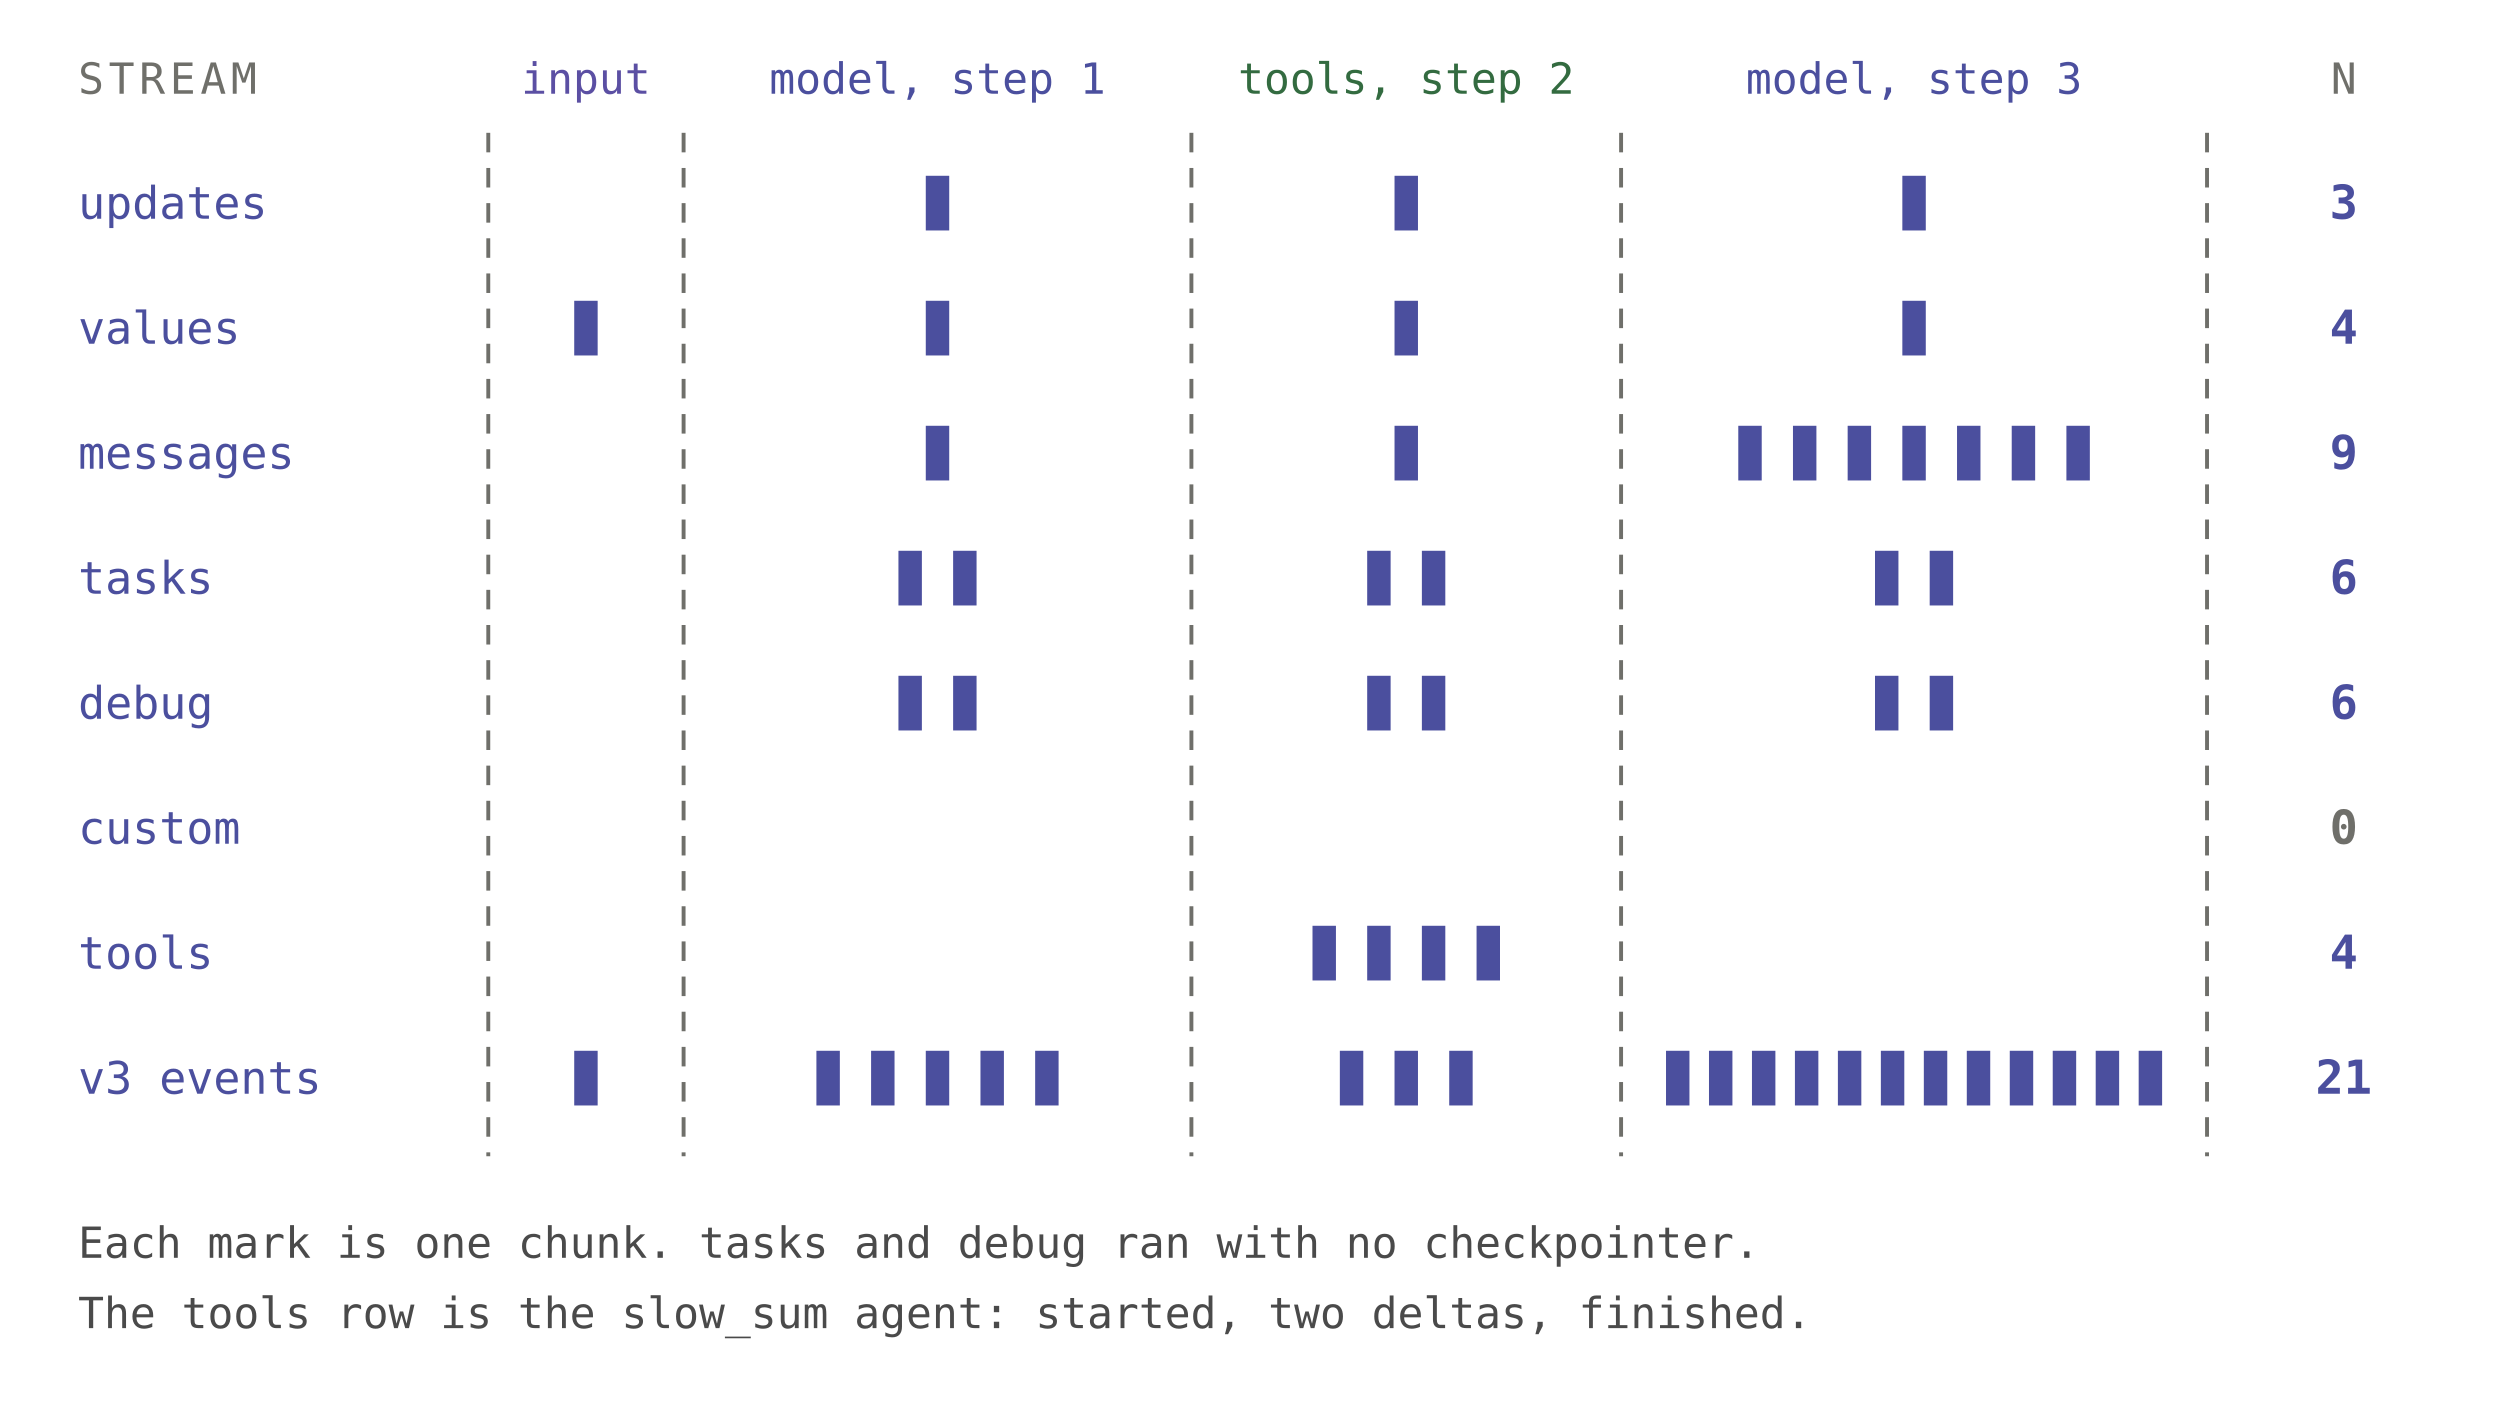
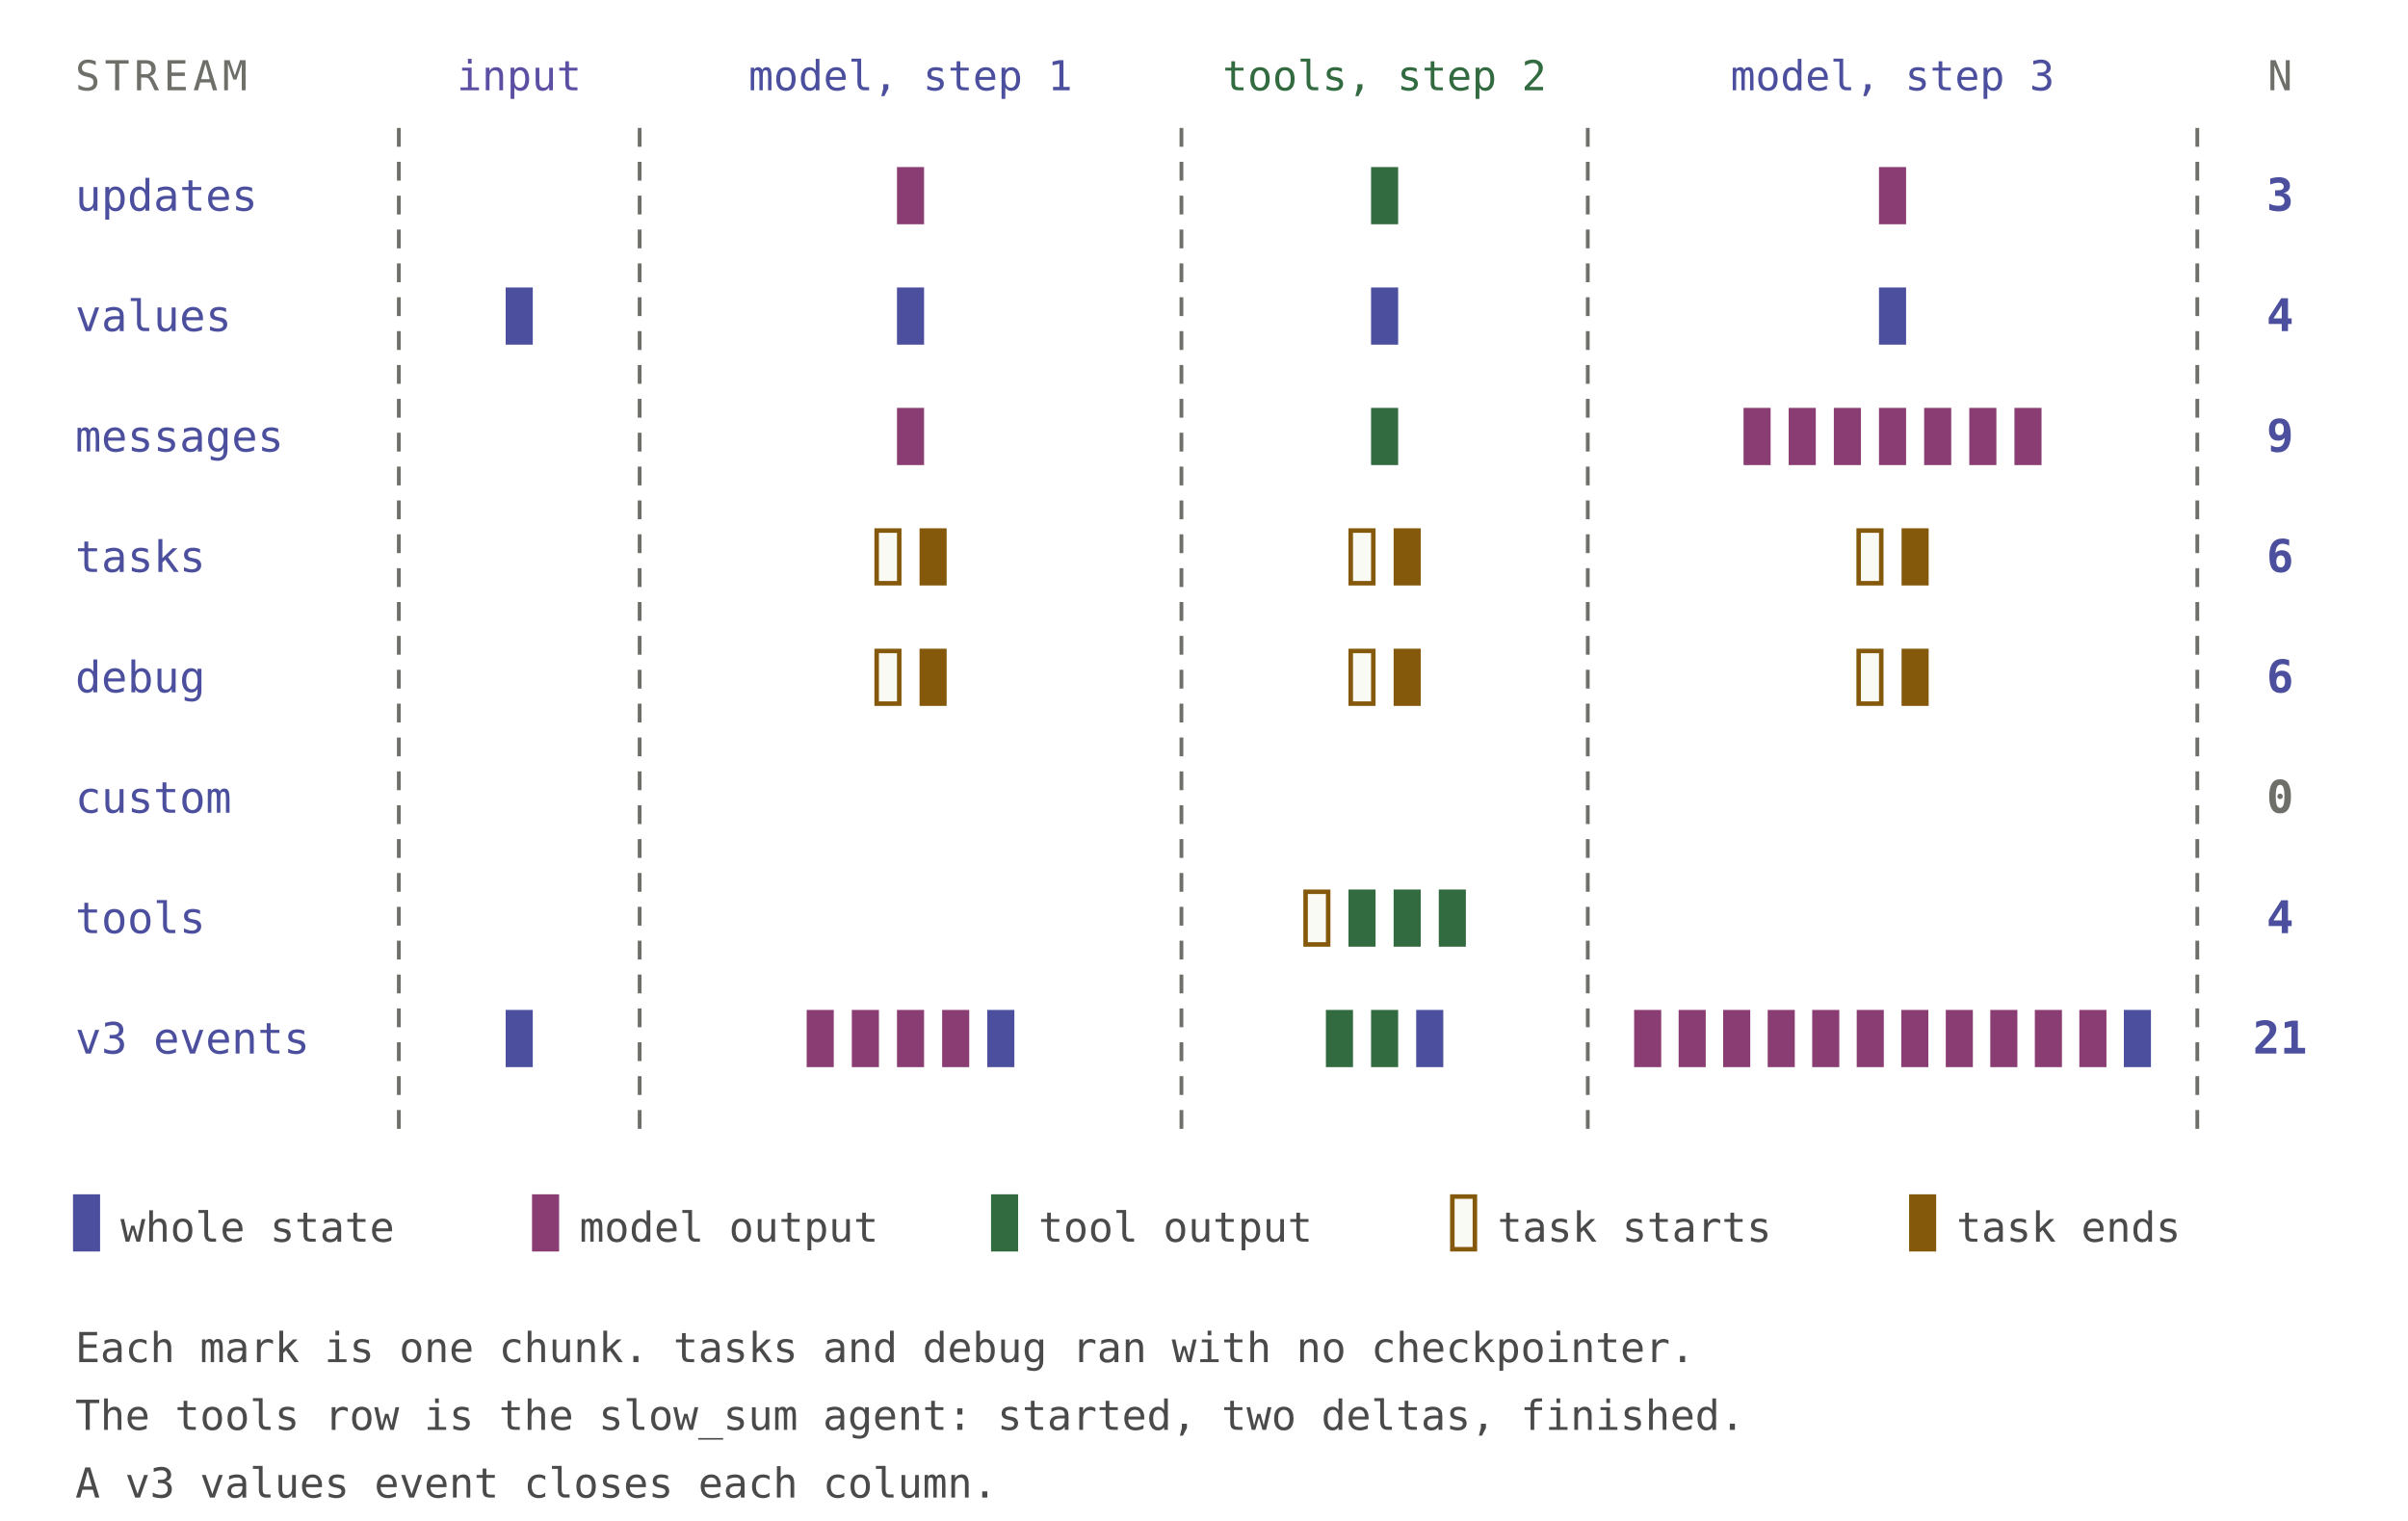
- <svg xmlns="http://www.w3.org/2000/svg" viewBox="0 0 640 360" role="img" aria-labelledby="fig-4-1-title fig-4-1-desc" font-family="JetBrains Mono, ui-monospace, monospace">
-   <text x="150" y="24" font-size="11" text-anchor="middle" fill="var(--m-violet-ink, #5b4fa3)">input</text>
-   <line x1="125" y1="34" x2="125" y2="296" stroke="var(--m-ink-mute, #6f6f6a)" stroke-width="1" stroke-dasharray="5 4" />
-   <text x="240" y="24" font-size="11" text-anchor="middle" fill="var(--m-indigo-ink, #4b4f9e)">model, step 1</text>
-   <line x1="175" y1="34" x2="175" y2="296" stroke="var(--m-ink-mute, #6f6f6a)" stroke-width="1" stroke-dasharray="5 4" />
-   <text x="360" y="24" font-size="11" text-anchor="middle" fill="var(--m-green-ink, #336b40)">tools, step 2</text>
-   <line x1="305" y1="34" x2="305" y2="296" stroke="var(--m-ink-mute, #6f6f6a)" stroke-width="1" stroke-dasharray="5 4" />
-   <text x="490" y="24" font-size="11" text-anchor="middle" fill="var(--m-indigo-ink, #4b4f9e)">model, step 3</text>
-   <line x1="415" y1="34" x2="415" y2="296" stroke="var(--m-ink-mute, #6f6f6a)" stroke-width="1" stroke-dasharray="5 4" />
-   <line x1="565" y1="34" x2="565" y2="296" stroke="var(--m-ink-mute, #6f6f6a)" stroke-width="1" stroke-dasharray="5 4" />
+ <svg xmlns="http://www.w3.org/2000/svg" viewBox="0 0 640 404" role="img" aria-labelledby="fig-4-1-title fig-4-1-desc" font-family="JetBrains Mono, ui-monospace, monospace">
+   <text x="138" y="24" font-size="11" text-anchor="middle" fill="var(--m-violet-ink, #5b4fa3)">input</text>
+   <line x1="106" y1="34" x2="106" y2="300" stroke="var(--m-ink-mute, #6f6f6a)" stroke-width="1" stroke-dasharray="5 4" />
+   <text x="242" y="24" font-size="11" text-anchor="middle" fill="var(--m-indigo-ink, #4b4f9e)">model, step 1</text>
+   <line x1="170" y1="34" x2="170" y2="300" stroke="var(--m-ink-mute, #6f6f6a)" stroke-width="1" stroke-dasharray="5 4" />
+   <text x="368" y="24" font-size="11" text-anchor="middle" fill="var(--m-green-ink, #336b40)">tools, step 2</text>
+   <line x1="314" y1="34" x2="314" y2="300" stroke="var(--m-ink-mute, #6f6f6a)" stroke-width="1" stroke-dasharray="5 4" />
+   <text x="503" y="24" font-size="11" text-anchor="middle" fill="var(--m-indigo-ink, #4b4f9e)">model, step 3</text>
+   <line x1="422" y1="34" x2="422" y2="300" stroke="var(--m-ink-mute, #6f6f6a)" stroke-width="1" stroke-dasharray="5 4" />
+   <line x1="584" y1="34" x2="584" y2="300" stroke="var(--m-ink-mute, #6f6f6a)" stroke-width="1" stroke-dasharray="5 4" />
  <text x="20" y="24" font-size="11" letter-spacing="1.2" fill="var(--m-ink-mute, #6f6f6a)">STREAM</text>
-   <text x="600" y="24" font-size="11" text-anchor="middle" letter-spacing="1.2" fill="var(--m-ink-mute, #6f6f6a)">N</text>
-   <text x="20" y="56" font-size="11.5" fill="var(--m-indigo-ink, #4b4f9e)">updates</text>
-   <rect x="237" y="45" width="6" height="14" fill="var(--m-indigo-ink, #4b4f9e)" />
-   <rect x="357" y="45" width="6" height="14" fill="var(--m-indigo-ink, #4b4f9e)" />
-   <rect x="487" y="45" width="6" height="14" fill="var(--m-indigo-ink, #4b4f9e)" />
-   <text x="600" y="56" font-size="12" text-anchor="middle" font-weight="700" fill="var(--m-indigo-ink, #4b4f9e)">3</text>
-   <text x="20" y="88" font-size="11.5" fill="var(--m-indigo-ink, #4b4f9e)">values</text>
-   <rect x="147" y="77" width="6" height="14" fill="var(--m-indigo-ink, #4b4f9e)" />
-   <rect x="237" y="77" width="6" height="14" fill="var(--m-indigo-ink, #4b4f9e)" />
-   <rect x="357" y="77" width="6" height="14" fill="var(--m-indigo-ink, #4b4f9e)" />
-   <rect x="487" y="77" width="6" height="14" fill="var(--m-indigo-ink, #4b4f9e)" />
-   <text x="600" y="88" font-size="12" text-anchor="middle" font-weight="700" fill="var(--m-indigo-ink, #4b4f9e)">4</text>
-   <text x="20" y="120" font-size="11.5" fill="var(--m-indigo-ink, #4b4f9e)">messages</text>
-   <rect x="237" y="109" width="6" height="14" fill="var(--m-indigo-ink, #4b4f9e)" />
-   <rect x="357" y="109" width="6" height="14" fill="var(--m-indigo-ink, #4b4f9e)" />
-   <rect x="445" y="109" width="6" height="14" fill="var(--m-indigo-ink, #4b4f9e)" />
-   <rect x="459" y="109" width="6" height="14" fill="var(--m-indigo-ink, #4b4f9e)" />
-   <rect x="473" y="109" width="6" height="14" fill="var(--m-indigo-ink, #4b4f9e)" />
-   <rect x="487" y="109" width="6" height="14" fill="var(--m-indigo-ink, #4b4f9e)" />
-   <rect x="501" y="109" width="6" height="14" fill="var(--m-indigo-ink, #4b4f9e)" />
-   <rect x="515" y="109" width="6" height="14" fill="var(--m-indigo-ink, #4b4f9e)" />
-   <rect x="529" y="109" width="6" height="14" fill="var(--m-indigo-ink, #4b4f9e)" />
-   <text x="600" y="120" font-size="12" text-anchor="middle" font-weight="700" fill="var(--m-indigo-ink, #4b4f9e)">9</text>
-   <text x="20" y="152" font-size="11.5" fill="var(--m-indigo-ink, #4b4f9e)">tasks</text>
-   <rect x="230" y="141" width="6" height="14" fill="var(--m-indigo-ink, #4b4f9e)" />
-   <rect x="244" y="141" width="6" height="14" fill="var(--m-indigo-ink, #4b4f9e)" />
-   <rect x="350" y="141" width="6" height="14" fill="var(--m-indigo-ink, #4b4f9e)" />
-   <rect x="364" y="141" width="6" height="14" fill="var(--m-indigo-ink, #4b4f9e)" />
-   <rect x="480" y="141" width="6" height="14" fill="var(--m-indigo-ink, #4b4f9e)" />
-   <rect x="494" y="141" width="6" height="14" fill="var(--m-indigo-ink, #4b4f9e)" />
-   <text x="600" y="152" font-size="12" text-anchor="middle" font-weight="700" fill="var(--m-indigo-ink, #4b4f9e)">6</text>
-   <text x="20" y="184" font-size="11.5" fill="var(--m-indigo-ink, #4b4f9e)">debug</text>
-   <rect x="230" y="173" width="6" height="14" fill="var(--m-indigo-ink, #4b4f9e)" />
-   <rect x="244" y="173" width="6" height="14" fill="var(--m-indigo-ink, #4b4f9e)" />
-   <rect x="350" y="173" width="6" height="14" fill="var(--m-indigo-ink, #4b4f9e)" />
-   <rect x="364" y="173" width="6" height="14" fill="var(--m-indigo-ink, #4b4f9e)" />
-   <rect x="480" y="173" width="6" height="14" fill="var(--m-indigo-ink, #4b4f9e)" />
-   <rect x="494" y="173" width="6" height="14" fill="var(--m-indigo-ink, #4b4f9e)" />
-   <text x="600" y="184" font-size="12" text-anchor="middle" font-weight="700" fill="var(--m-indigo-ink, #4b4f9e)">6</text>
-   <text x="20" y="216" font-size="11.5" fill="var(--m-indigo-ink, #4b4f9e)">custom</text>
-   <text x="600" y="216" font-size="12" text-anchor="middle" font-weight="700" fill="var(--m-ink-mute, #6f6f6a)">0</text>
-   <text x="20" y="248" font-size="11.5" fill="var(--m-indigo-ink, #4b4f9e)">tools</text>
-   <rect x="336" y="237" width="6" height="14" fill="var(--m-indigo-ink, #4b4f9e)" />
-   <rect x="350" y="237" width="6" height="14" fill="var(--m-indigo-ink, #4b4f9e)" />
-   <rect x="364" y="237" width="6" height="14" fill="var(--m-indigo-ink, #4b4f9e)" />
-   <rect x="378" y="237" width="6" height="14" fill="var(--m-indigo-ink, #4b4f9e)" />
-   <text x="600" y="248" font-size="12" text-anchor="middle" font-weight="700" fill="var(--m-indigo-ink, #4b4f9e)">4</text>
-   <text x="20" y="280" font-size="11.5" fill="var(--m-indigo-ink, #4b4f9e)">v3 events</text>
-   <rect x="147" y="269" width="6" height="14" fill="var(--m-indigo-ink, #4b4f9e)" />
-   <rect x="209" y="269" width="6" height="14" fill="var(--m-indigo-ink, #4b4f9e)" />
-   <rect x="223" y="269" width="6" height="14" fill="var(--m-indigo-ink, #4b4f9e)" />
-   <rect x="237" y="269" width="6" height="14" fill="var(--m-indigo-ink, #4b4f9e)" />
-   <rect x="251" y="269" width="6" height="14" fill="var(--m-indigo-ink, #4b4f9e)" />
-   <rect x="265" y="269" width="6" height="14" fill="var(--m-indigo-ink, #4b4f9e)" />
-   <rect x="343" y="269" width="6" height="14" fill="var(--m-indigo-ink, #4b4f9e)" />
-   <rect x="357" y="269" width="6" height="14" fill="var(--m-indigo-ink, #4b4f9e)" />
-   <rect x="371" y="269" width="6" height="14" fill="var(--m-indigo-ink, #4b4f9e)" />
-   <rect x="426.5" y="269" width="6" height="14" fill="var(--m-indigo-ink, #4b4f9e)" />
-   <rect x="437.5" y="269" width="6" height="14" fill="var(--m-indigo-ink, #4b4f9e)" />
-   <rect x="448.5" y="269" width="6" height="14" fill="var(--m-indigo-ink, #4b4f9e)" />
-   <rect x="459.5" y="269" width="6" height="14" fill="var(--m-indigo-ink, #4b4f9e)" />
-   <rect x="470.5" y="269" width="6" height="14" fill="var(--m-indigo-ink, #4b4f9e)" />
-   <rect x="481.5" y="269" width="6" height="14" fill="var(--m-indigo-ink, #4b4f9e)" />
-   <rect x="492.5" y="269" width="6" height="14" fill="var(--m-indigo-ink, #4b4f9e)" />
-   <rect x="503.5" y="269" width="6" height="14" fill="var(--m-indigo-ink, #4b4f9e)" />
-   <rect x="514.5" y="269" width="6" height="14" fill="var(--m-indigo-ink, #4b4f9e)" />
-   <rect x="525.5" y="269" width="6" height="14" fill="var(--m-indigo-ink, #4b4f9e)" />
-   <rect x="536.5" y="269" width="6" height="14" fill="var(--m-indigo-ink, #4b4f9e)" />
-   <rect x="547.5" y="269" width="6" height="14" fill="var(--m-indigo-ink, #4b4f9e)" />
-   <text x="600" y="280" font-size="12" text-anchor="middle" font-weight="700" fill="var(--m-indigo-ink, #4b4f9e)">21</text>
-   <text x="20" y="322" font-size="11" class="m-serif" fill="var(--m-ink-soft, #4a4a4a)">Each mark is one chunk. tasks and debug ran with no checkpointer.</text>
-   <text x="20" y="340" font-size="11" class="m-serif" fill="var(--m-ink-soft, #4a4a4a)">The tools row is the slow_sum agent: started, two deltas, finished.</text>
+   <text x="606" y="24" font-size="11" text-anchor="middle" letter-spacing="1.2" fill="var(--m-ink-mute, #6f6f6a)">N</text>
+   <g data-beat="1">
+     <animate attributeName="opacity" values="0;0;1" keyTimes="0;0;1" calcMode="spline" keySplines="0 0 1 1;0.23 1 0.32 1" dur="0.45s" begin="indefinite" fill="freeze" />
+     <animateTransform attributeName="transform" type="translate" values="0 4;0 4;0 0" keyTimes="0;0;1" calcMode="spline" keySplines="0 0 1 1;0.23 1 0.32 1" dur="0.45s" begin="indefinite" fill="freeze" />
+     <text x="20" y="56" font-size="11.5" fill="var(--m-indigo-ink, #4b4f9e)">updates</text>
+     <rect x="239" y="45" width="6" height="14" fill="var(--m-plum-ink, #8a3d72)" stroke="var(--m-plum-ink, #8a3d72)" stroke-width="1.2" />
+     <rect x="365" y="45" width="6" height="14" fill="var(--m-green-ink, #336b40)" stroke="var(--m-green-ink, #336b40)" stroke-width="1.2" />
+     <rect x="500" y="45" width="6" height="14" fill="var(--m-plum-ink, #8a3d72)" stroke="var(--m-plum-ink, #8a3d72)" stroke-width="1.2" />
+     <text x="606" y="56" font-size="12" text-anchor="middle" font-weight="700" fill="var(--m-indigo-ink, #4b4f9e)">3</text>
+   </g>
+   <g data-beat="2">
+     <animate attributeName="opacity" values="0;0;1" keyTimes="0;0.571;1" calcMode="spline" keySplines="0 0 1 1;0.23 1 0.32 1" dur="1.05s" begin="indefinite" fill="freeze" />
+     <animateTransform attributeName="transform" type="translate" values="0 4;0 4;0 0" keyTimes="0;0.571;1" calcMode="spline" keySplines="0 0 1 1;0.23 1 0.32 1" dur="1.05s" begin="indefinite" fill="freeze" />
+     <text x="20" y="88" font-size="11.5" fill="var(--m-indigo-ink, #4b4f9e)">values</text>
+     <rect x="135" y="77" width="6" height="14" fill="var(--m-indigo-ink, #4b4f9e)" stroke="var(--m-indigo-ink, #4b4f9e)" stroke-width="1.2" />
+     <rect x="239" y="77" width="6" height="14" fill="var(--m-indigo-ink, #4b4f9e)" stroke="var(--m-indigo-ink, #4b4f9e)" stroke-width="1.2" />
+     <rect x="365" y="77" width="6" height="14" fill="var(--m-indigo-ink, #4b4f9e)" stroke="var(--m-indigo-ink, #4b4f9e)" stroke-width="1.2" />
+     <rect x="500" y="77" width="6" height="14" fill="var(--m-indigo-ink, #4b4f9e)" stroke="var(--m-indigo-ink, #4b4f9e)" stroke-width="1.2" />
+     <text x="606" y="88" font-size="12" text-anchor="middle" font-weight="700" fill="var(--m-indigo-ink, #4b4f9e)">4</text>
+   </g>
+   <g data-beat="3">
+     <animate attributeName="opacity" values="0;0;1" keyTimes="0;0.727;1" calcMode="spline" keySplines="0 0 1 1;0.23 1 0.32 1" dur="1.65s" begin="indefinite" fill="freeze" />
+     <animateTransform attributeName="transform" type="translate" values="0 4;0 4;0 0" keyTimes="0;0.727;1" calcMode="spline" keySplines="0 0 1 1;0.23 1 0.32 1" dur="1.65s" begin="indefinite" fill="freeze" />
+     <text x="20" y="120" font-size="11.5" fill="var(--m-indigo-ink, #4b4f9e)">messages</text>
+     <rect x="239" y="109" width="6" height="14" fill="var(--m-plum-ink, #8a3d72)" stroke="var(--m-plum-ink, #8a3d72)" stroke-width="1.2" />
+     <rect x="365" y="109" width="6" height="14" fill="var(--m-green-ink, #336b40)" stroke="var(--m-green-ink, #336b40)" stroke-width="1.2" />
+     <rect x="464" y="109" width="6" height="14" fill="var(--m-plum-ink, #8a3d72)" stroke="var(--m-plum-ink, #8a3d72)" stroke-width="1.2" />
+     <rect x="476" y="109" width="6" height="14" fill="var(--m-plum-ink, #8a3d72)" stroke="var(--m-plum-ink, #8a3d72)" stroke-width="1.2" />
+     <rect x="488" y="109" width="6" height="14" fill="var(--m-plum-ink, #8a3d72)" stroke="var(--m-plum-ink, #8a3d72)" stroke-width="1.2" />
+     <rect x="500" y="109" width="6" height="14" fill="var(--m-plum-ink, #8a3d72)" stroke="var(--m-plum-ink, #8a3d72)" stroke-width="1.2" />
+     <rect x="512" y="109" width="6" height="14" fill="var(--m-plum-ink, #8a3d72)" stroke="var(--m-plum-ink, #8a3d72)" stroke-width="1.2" />
+     <rect x="524" y="109" width="6" height="14" fill="var(--m-plum-ink, #8a3d72)" stroke="var(--m-plum-ink, #8a3d72)" stroke-width="1.2" />
+     <rect x="536" y="109" width="6" height="14" fill="var(--m-plum-ink, #8a3d72)" stroke="var(--m-plum-ink, #8a3d72)" stroke-width="1.2" />
+     <text x="606" y="120" font-size="12" text-anchor="middle" font-weight="700" fill="var(--m-indigo-ink, #4b4f9e)">9</text>
+   </g>
+   <g data-beat="4">
+     <animate attributeName="opacity" values="0;0;1" keyTimes="0;0.8;1" calcMode="spline" keySplines="0 0 1 1;0.23 1 0.32 1" dur="2.25s" begin="indefinite" fill="freeze" />
+     <animateTransform attributeName="transform" type="translate" values="0 4;0 4;0 0" keyTimes="0;0.8;1" calcMode="spline" keySplines="0 0 1 1;0.23 1 0.32 1" dur="2.25s" begin="indefinite" fill="freeze" />
+     <text x="20" y="152" font-size="11.5" fill="var(--m-indigo-ink, #4b4f9e)">tasks</text>
+     <rect x="233" y="141" width="6" height="14" fill="var(--m-paper, #fafaf5)" stroke="var(--m-amber-ink, #85590c)" stroke-width="1.2" />
+     <rect x="245" y="141" width="6" height="14" fill="var(--m-amber-ink, #85590c)" stroke="var(--m-amber-ink, #85590c)" stroke-width="1.2" />
+     <rect x="359" y="141" width="6" height="14" fill="var(--m-paper, #fafaf5)" stroke="var(--m-amber-ink, #85590c)" stroke-width="1.2" />
+     <rect x="371" y="141" width="6" height="14" fill="var(--m-amber-ink, #85590c)" stroke="var(--m-amber-ink, #85590c)" stroke-width="1.2" />
+     <rect x="494" y="141" width="6" height="14" fill="var(--m-paper, #fafaf5)" stroke="var(--m-amber-ink, #85590c)" stroke-width="1.2" />
+     <rect x="506" y="141" width="6" height="14" fill="var(--m-amber-ink, #85590c)" stroke="var(--m-amber-ink, #85590c)" stroke-width="1.2" />
+     <text x="606" y="152" font-size="12" text-anchor="middle" font-weight="700" fill="var(--m-indigo-ink, #4b4f9e)">6</text>
+   </g>
+   <g data-beat="5">
+     <animate attributeName="opacity" values="0;0;1" keyTimes="0;0.842;1" calcMode="spline" keySplines="0 0 1 1;0.23 1 0.32 1" dur="2.85s" begin="indefinite" fill="freeze" />
+     <animateTransform attributeName="transform" type="translate" values="0 4;0 4;0 0" keyTimes="0;0.842;1" calcMode="spline" keySplines="0 0 1 1;0.23 1 0.32 1" dur="2.85s" begin="indefinite" fill="freeze" />
+     <text x="20" y="184" font-size="11.5" fill="var(--m-indigo-ink, #4b4f9e)">debug</text>
+     <rect x="233" y="173" width="6" height="14" fill="var(--m-paper, #fafaf5)" stroke="var(--m-amber-ink, #85590c)" stroke-width="1.2" />
+     <rect x="245" y="173" width="6" height="14" fill="var(--m-amber-ink, #85590c)" stroke="var(--m-amber-ink, #85590c)" stroke-width="1.2" />
+     <rect x="359" y="173" width="6" height="14" fill="var(--m-paper, #fafaf5)" stroke="var(--m-amber-ink, #85590c)" stroke-width="1.2" />
+     <rect x="371" y="173" width="6" height="14" fill="var(--m-amber-ink, #85590c)" stroke="var(--m-amber-ink, #85590c)" stroke-width="1.2" />
+     <rect x="494" y="173" width="6" height="14" fill="var(--m-paper, #fafaf5)" stroke="var(--m-amber-ink, #85590c)" stroke-width="1.2" />
+     <rect x="506" y="173" width="6" height="14" fill="var(--m-amber-ink, #85590c)" stroke="var(--m-amber-ink, #85590c)" stroke-width="1.2" />
+     <text x="606" y="184" font-size="12" text-anchor="middle" font-weight="700" fill="var(--m-indigo-ink, #4b4f9e)">6</text>
+   </g>
+   <g data-beat="6">
+     <animate attributeName="opacity" values="0;0;1" keyTimes="0;0.87;1" calcMode="spline" keySplines="0 0 1 1;0.23 1 0.32 1" dur="3.45s" begin="indefinite" fill="freeze" />
+     <animateTransform attributeName="transform" type="translate" values="0 4;0 4;0 0" keyTimes="0;0.87;1" calcMode="spline" keySplines="0 0 1 1;0.23 1 0.32 1" dur="3.45s" begin="indefinite" fill="freeze" />
+     <text x="20" y="216" font-size="11.5" fill="var(--m-indigo-ink, #4b4f9e)">custom</text>
+     <text x="606" y="216" font-size="12" text-anchor="middle" font-weight="700" fill="var(--m-ink-mute, #6f6f6a)">0</text>
+   </g>
+   <g data-beat="7">
+     <animate attributeName="opacity" values="0;0;1" keyTimes="0;0.889;1" calcMode="spline" keySplines="0 0 1 1;0.23 1 0.32 1" dur="4.05s" begin="indefinite" fill="freeze" />
+     <animateTransform attributeName="transform" type="translate" values="0 4;0 4;0 0" keyTimes="0;0.889;1" calcMode="spline" keySplines="0 0 1 1;0.23 1 0.32 1" dur="4.05s" begin="indefinite" fill="freeze" />
+     <text x="20" y="248" font-size="11.5" fill="var(--m-indigo-ink, #4b4f9e)">tools</text>
+     <rect x="347" y="237" width="6" height="14" fill="var(--m-paper, #fafaf5)" stroke="var(--m-amber-ink, #85590c)" stroke-width="1.2" />
+     <rect x="359" y="237" width="6" height="14" fill="var(--m-green-ink, #336b40)" stroke="var(--m-green-ink, #336b40)" stroke-width="1.2" />
+     <rect x="371" y="237" width="6" height="14" fill="var(--m-green-ink, #336b40)" stroke="var(--m-green-ink, #336b40)" stroke-width="1.2" />
+     <rect x="383" y="237" width="6" height="14" fill="var(--m-green-ink, #336b40)" stroke="var(--m-green-ink, #336b40)" stroke-width="1.2" />
+     <text x="606" y="248" font-size="12" text-anchor="middle" font-weight="700" fill="var(--m-indigo-ink, #4b4f9e)">4</text>
+   </g>
+   <g data-beat="8">
+     <animate attributeName="opacity" values="0;0;1" keyTimes="0;0.903;1" calcMode="spline" keySplines="0 0 1 1;0.23 1 0.32 1" dur="4.65s" begin="indefinite" fill="freeze" />
+     <animateTransform attributeName="transform" type="translate" values="0 4;0 4;0 0" keyTimes="0;0.903;1" calcMode="spline" keySplines="0 0 1 1;0.23 1 0.32 1" dur="4.65s" begin="indefinite" fill="freeze" />
+     <text x="20" y="280" font-size="11.5" fill="var(--m-indigo-ink, #4b4f9e)">v3 events</text>
+     <rect x="135" y="269" width="6" height="14" fill="var(--m-indigo-ink, #4b4f9e)" stroke="var(--m-indigo-ink, #4b4f9e)" stroke-width="1.2" />
+     <rect x="215" y="269" width="6" height="14" fill="var(--m-plum-ink, #8a3d72)" stroke="var(--m-plum-ink, #8a3d72)" stroke-width="1.2" />
+     <rect x="227" y="269" width="6" height="14" fill="var(--m-plum-ink, #8a3d72)" stroke="var(--m-plum-ink, #8a3d72)" stroke-width="1.2" />
+     <rect x="239" y="269" width="6" height="14" fill="var(--m-plum-ink, #8a3d72)" stroke="var(--m-plum-ink, #8a3d72)" stroke-width="1.2" />
+     <rect x="251" y="269" width="6" height="14" fill="var(--m-plum-ink, #8a3d72)" stroke="var(--m-plum-ink, #8a3d72)" stroke-width="1.2" />
+     <rect x="263" y="269" width="6" height="14" fill="var(--m-indigo-ink, #4b4f9e)" stroke="var(--m-indigo-ink, #4b4f9e)" stroke-width="1.2" />
+     <rect x="353" y="269" width="6" height="14" fill="var(--m-green-ink, #336b40)" stroke="var(--m-green-ink, #336b40)" stroke-width="1.2" />
+     <rect x="365" y="269" width="6" height="14" fill="var(--m-green-ink, #336b40)" stroke="var(--m-green-ink, #336b40)" stroke-width="1.2" />
+     <rect x="377" y="269" width="6" height="14" fill="var(--m-indigo-ink, #4b4f9e)" stroke="var(--m-indigo-ink, #4b4f9e)" stroke-width="1.2" />
+     <rect x="434.92" y="269" width="6" height="14" fill="var(--m-plum-ink, #8a3d72)" stroke="var(--m-plum-ink, #8a3d72)" stroke-width="1.2" />
+     <rect x="446.75" y="269" width="6" height="14" fill="var(--m-plum-ink, #8a3d72)" stroke="var(--m-plum-ink, #8a3d72)" stroke-width="1.2" />
+     <rect x="458.58" y="269" width="6" height="14" fill="var(--m-plum-ink, #8a3d72)" stroke="var(--m-plum-ink, #8a3d72)" stroke-width="1.2" />
+     <rect x="470.42" y="269" width="6" height="14" fill="var(--m-plum-ink, #8a3d72)" stroke="var(--m-plum-ink, #8a3d72)" stroke-width="1.2" />
+     <rect x="482.25" y="269" width="6" height="14" fill="var(--m-plum-ink, #8a3d72)" stroke="var(--m-plum-ink, #8a3d72)" stroke-width="1.2" />
+     <rect x="494.08" y="269" width="6" height="14" fill="var(--m-plum-ink, #8a3d72)" stroke="var(--m-plum-ink, #8a3d72)" stroke-width="1.2" />
+     <rect x="505.92" y="269" width="6" height="14" fill="var(--m-plum-ink, #8a3d72)" stroke="var(--m-plum-ink, #8a3d72)" stroke-width="1.2" />
+     <rect x="517.75" y="269" width="6" height="14" fill="var(--m-plum-ink, #8a3d72)" stroke="var(--m-plum-ink, #8a3d72)" stroke-width="1.2" />
+     <rect x="529.58" y="269" width="6" height="14" fill="var(--m-plum-ink, #8a3d72)" stroke="var(--m-plum-ink, #8a3d72)" stroke-width="1.2" />
+     <rect x="541.42" y="269" width="6" height="14" fill="var(--m-plum-ink, #8a3d72)" stroke="var(--m-plum-ink, #8a3d72)" stroke-width="1.2" />
+     <rect x="553.25" y="269" width="6" height="14" fill="var(--m-plum-ink, #8a3d72)" stroke="var(--m-plum-ink, #8a3d72)" stroke-width="1.2" />
+     <rect x="565.08" y="269" width="6" height="14" fill="var(--m-indigo-ink, #4b4f9e)" stroke="var(--m-indigo-ink, #4b4f9e)" stroke-width="1.2" />
+     <text x="606" y="280" font-size="12" text-anchor="middle" font-weight="700" fill="var(--m-indigo-ink, #4b4f9e)">21</text>
+   </g>
+   <rect x="20" y="318" width="6" height="14" fill="var(--m-indigo-ink, #4b4f9e)" stroke="var(--m-indigo-ink, #4b4f9e)" stroke-width="1.2" />
+   <text x="32" y="330" font-size="11" class="m-serif" fill="var(--m-ink-soft, #4a4a4a)">whole state</text>
+   <rect x="142" y="318" width="6" height="14" fill="var(--m-plum-ink, #8a3d72)" stroke="var(--m-plum-ink, #8a3d72)" stroke-width="1.2" />
+   <text x="154" y="330" font-size="11" class="m-serif" fill="var(--m-ink-soft, #4a4a4a)">model output</text>
+   <rect x="264" y="318" width="6" height="14" fill="var(--m-green-ink, #336b40)" stroke="var(--m-green-ink, #336b40)" stroke-width="1.2" />
+   <text x="276" y="330" font-size="11" class="m-serif" fill="var(--m-ink-soft, #4a4a4a)">tool output</text>
+   <rect x="386" y="318" width="6" height="14" fill="var(--m-paper, #fafaf5)" stroke="var(--m-amber-ink, #85590c)" stroke-width="1.2" />
+   <text x="398" y="330" font-size="11" class="m-serif" fill="var(--m-ink-soft, #4a4a4a)">task starts</text>
+   <rect x="508" y="318" width="6" height="14" fill="var(--m-amber-ink, #85590c)" stroke="var(--m-amber-ink, #85590c)" stroke-width="1.2" />
+   <text x="520" y="330" font-size="11" class="m-serif" fill="var(--m-ink-soft, #4a4a4a)">task ends</text>
+   <text x="20" y="362" font-size="11" class="m-serif" fill="var(--m-ink-soft, #4a4a4a)">Each mark is one chunk. tasks and debug ran with no checkpointer.</text>
+   <text x="20" y="380" font-size="11" class="m-serif" fill="var(--m-ink-soft, #4a4a4a)">The tools row is the slow_sum agent: started, two deltas, finished.</text>
+   <text x="20" y="398" font-size="11" class="m-serif" fill="var(--m-ink-soft, #4a4a4a)">A v3 values event closes each column.</text>
</svg>
